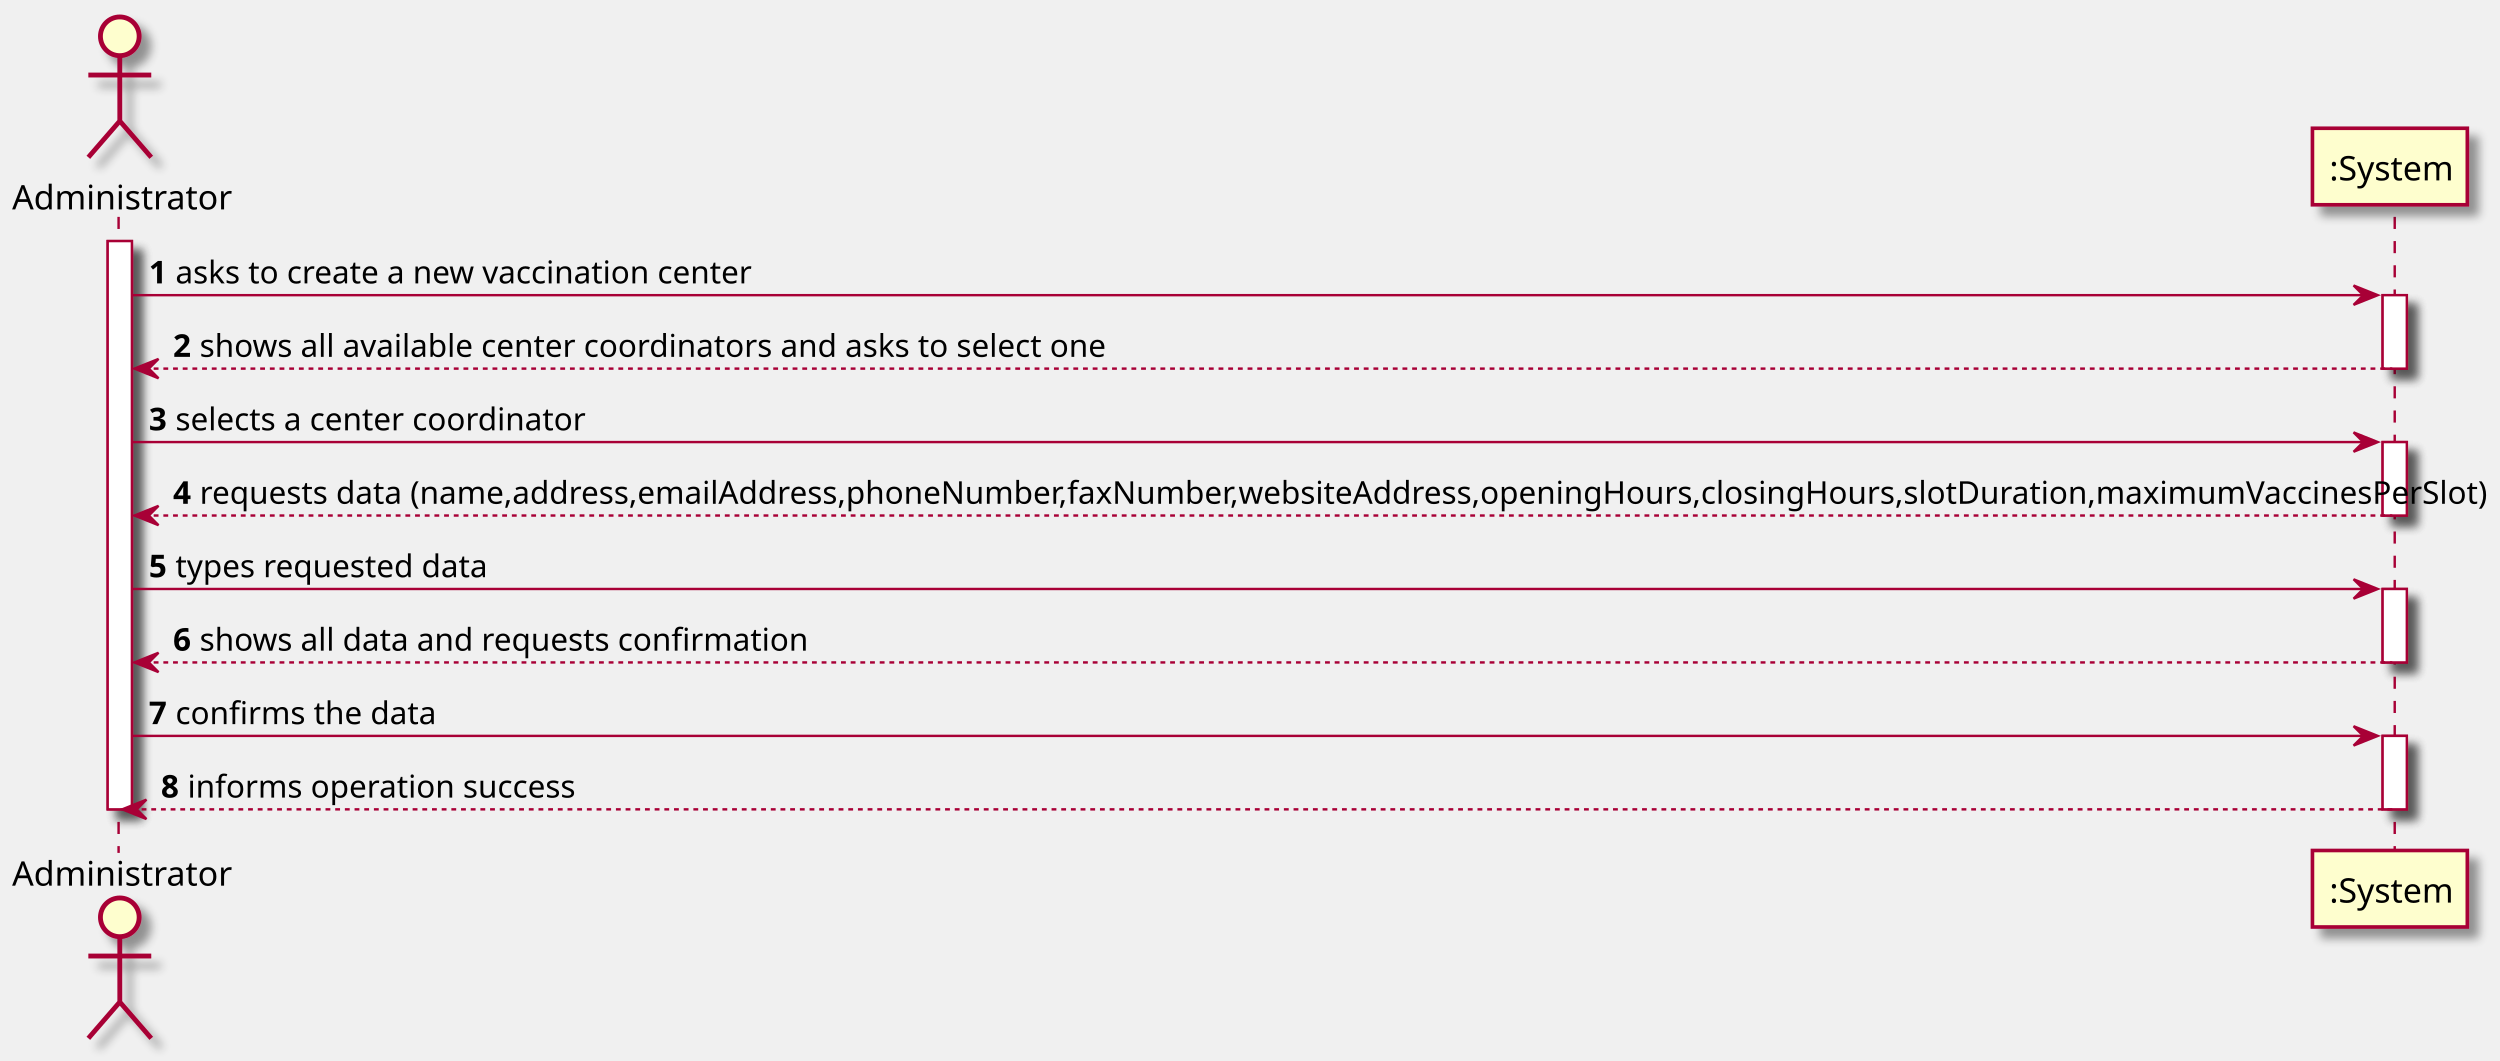
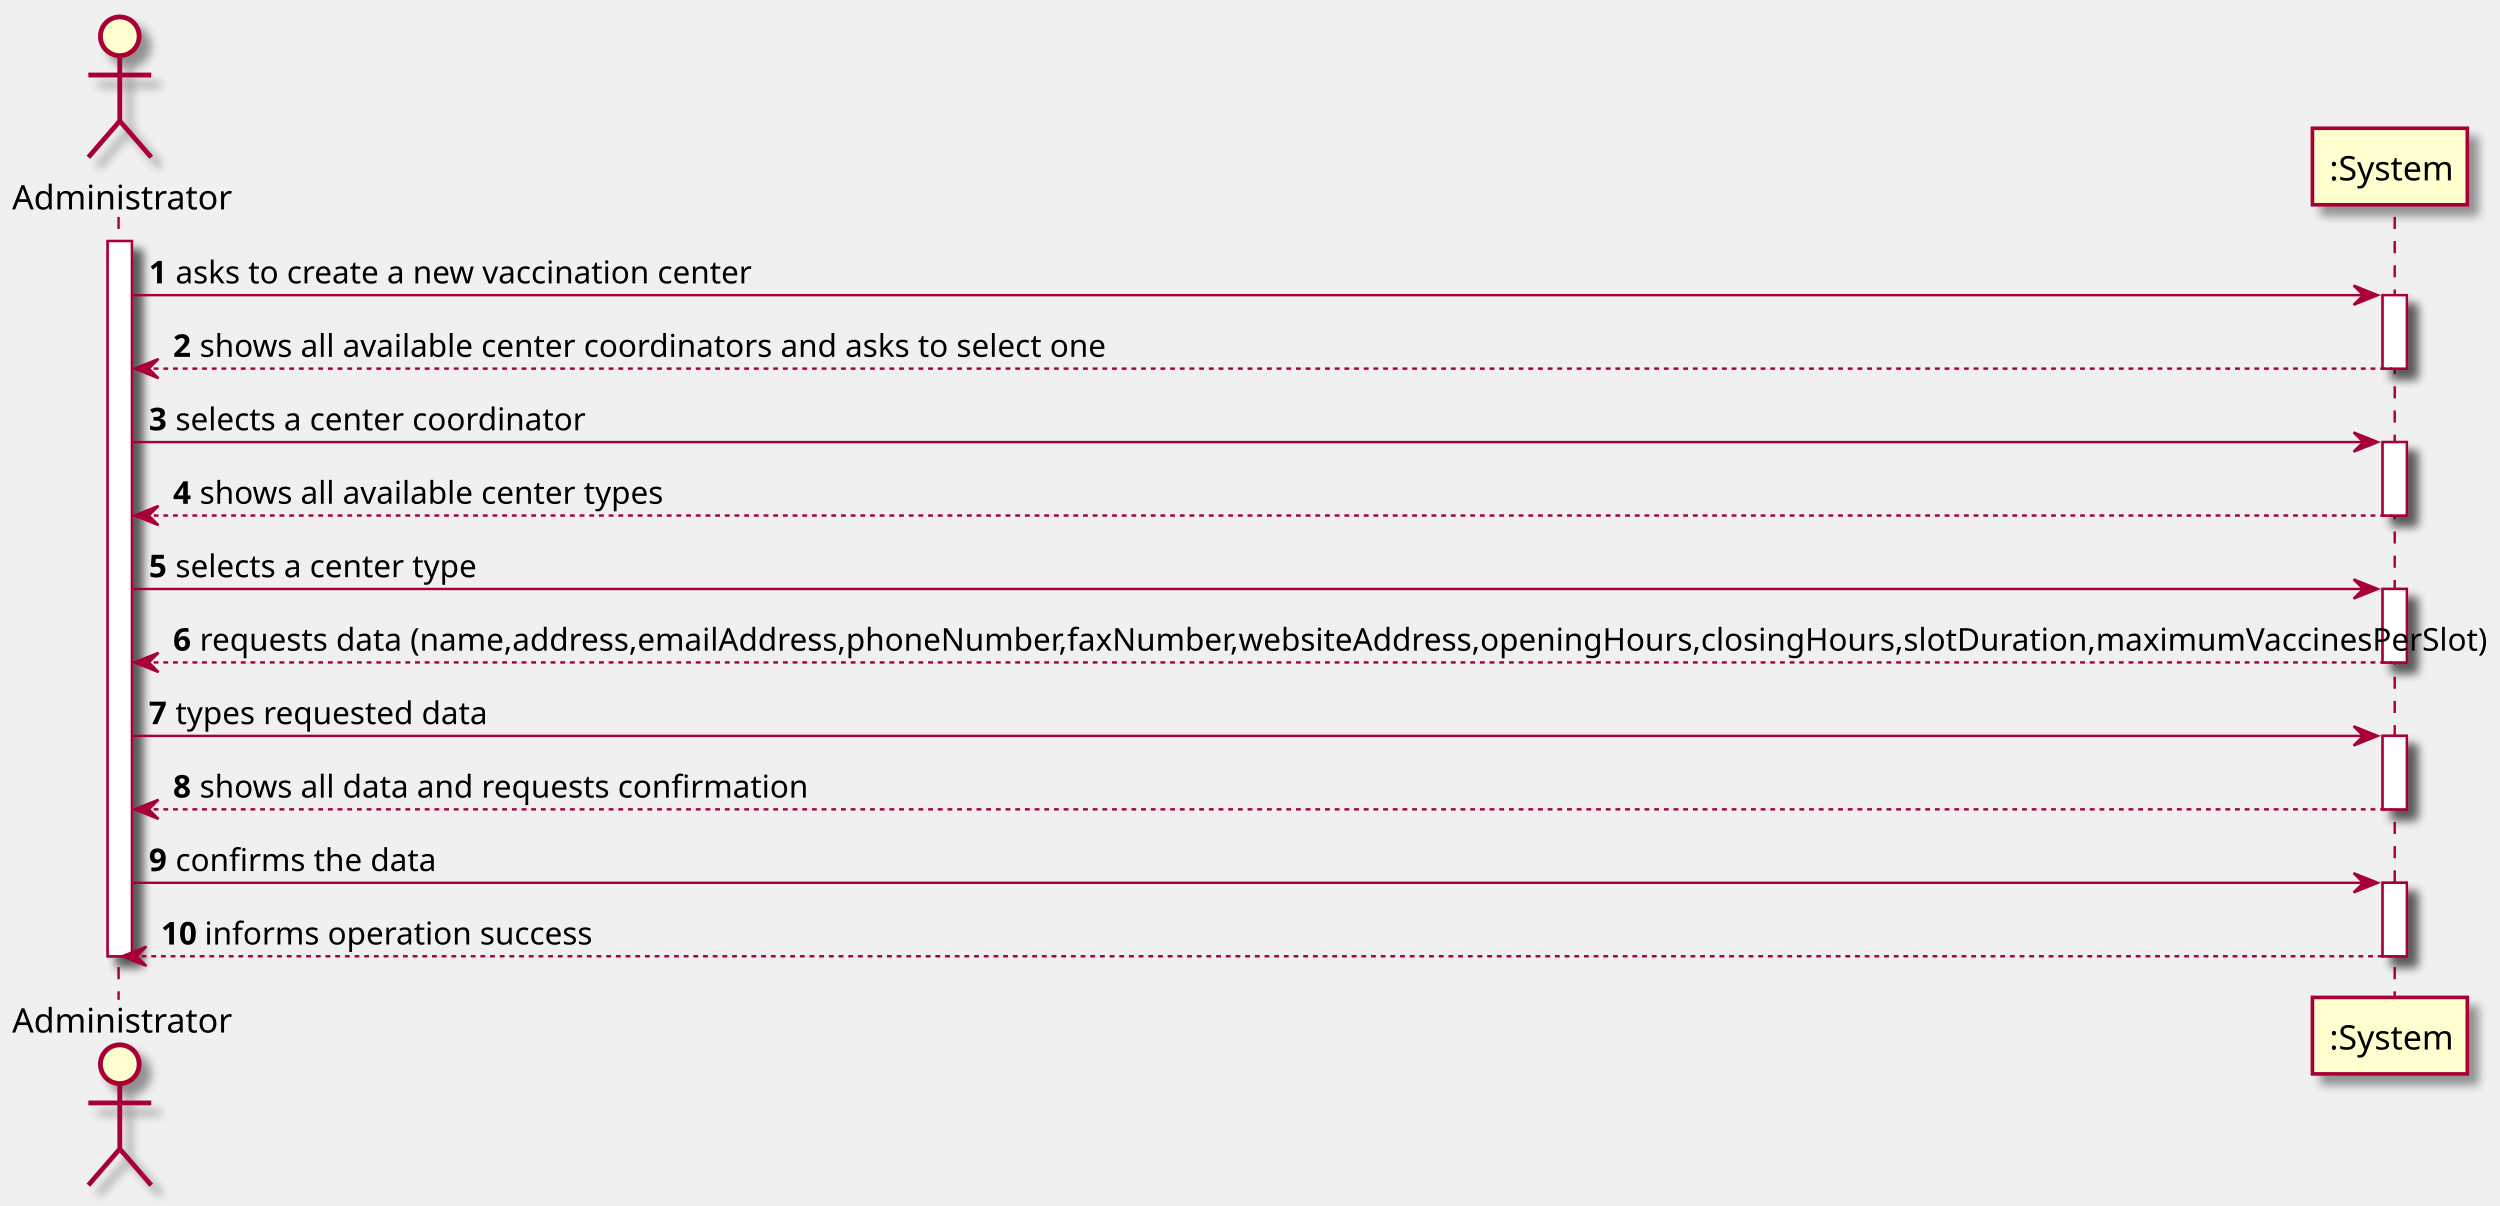
- <svg xmlns="http://www.w3.org/2000/svg" contentScriptType="application/ecmascript" contentStyleType="text/css" height="438px" preserveAspectRatio="none" style="width:1033px;height:438px;background:#FFFFFF;" version="1.1" viewBox="0 0 1033 438" width="1033px" zoomAndPan="magnify">
+ <svg xmlns="http://www.w3.org/2000/svg" contentScriptType="application/ecmascript" contentStyleType="text/css" height="498px" preserveAspectRatio="none" style="width:1033px;height:498px;background:#FFFFFF;" version="1.1" viewBox="0 0 1033 498" width="1033px" zoomAndPan="magnify">
  <defs>
-     <filter height="300%" id="fdsclzumn7q6l" width="300%" x="-1" y="-1">
+     <filter height="300%" id="f1a54561t53ix0" width="300%" x="-1" y="-1">
      <feGaussianBlur result="blurOut" stdDeviation="2.0" />
      <feColorMatrix in="blurOut" result="blurOut2" type="matrix" values="0 0 0 0 0 0 0 0 0 0 0 0 0 0 0 0 0 0 .4 0" />
      <feOffset dx="4.0" dy="4.0" in="blurOut2" result="blurOut3" />
      <feBlend in="SourceGraphic" in2="blurOut3" mode="normal" />
    </filter>
  </defs>
  <g>
-     <rect fill="#FFFFFF" filter="url(#fdsclzumn7q6l)" height="234.812" style="stroke:#A80036;stroke-width:1.0;" width="10" x="44.5" y="99.609" />
-     <rect fill="#FFFFFF" filter="url(#fdsclzumn7q6l)" height="30.352" style="stroke:#A80036;stroke-width:1.0;" width="10" x="984.5" y="121.961" />
-     <rect fill="#FFFFFF" filter="url(#fdsclzumn7q6l)" height="30.352" style="stroke:#A80036;stroke-width:1.0;" width="10" x="984.5" y="182.664" />
-     <rect fill="#FFFFFF" filter="url(#fdsclzumn7q6l)" height="30.352" style="stroke:#A80036;stroke-width:1.0;" width="10" x="984.5" y="243.367" />
-     <rect fill="#FFFFFF" filter="url(#fdsclzumn7q6l)" height="30.352" style="stroke:#A80036;stroke-width:1.0;" width="10" x="984.5" y="304.07" />
-     <line style="stroke:#A80036;stroke-width:1.0;stroke-dasharray:5.0,5.0;" x1="49" x2="49" y1="89.609" y2="352.422" />
-     <line style="stroke:#A80036;stroke-width:1.0;stroke-dasharray:5.0,5.0;" x1="989.5" x2="989.5" y1="89.609" y2="352.422" />
+     <rect fill="#FFFFFF" filter="url(#f1a54561t53ix0)" height="295.516" style="stroke:#A80036;stroke-width:1.0;" width="10" x="44.5" y="99.609" />
+     <rect fill="#FFFFFF" filter="url(#f1a54561t53ix0)" height="30.352" style="stroke:#A80036;stroke-width:1.0;" width="10" x="984.5" y="121.961" />
+     <rect fill="#FFFFFF" filter="url(#f1a54561t53ix0)" height="30.352" style="stroke:#A80036;stroke-width:1.0;" width="10" x="984.5" y="182.664" />
+     <rect fill="#FFFFFF" filter="url(#f1a54561t53ix0)" height="30.352" style="stroke:#A80036;stroke-width:1.0;" width="10" x="984.5" y="243.367" />
+     <rect fill="#FFFFFF" filter="url(#f1a54561t53ix0)" height="30.352" style="stroke:#A80036;stroke-width:1.0;" width="10" x="984.5" y="304.07" />
+     <rect fill="#FFFFFF" filter="url(#f1a54561t53ix0)" height="30.352" style="stroke:#A80036;stroke-width:1.0;" width="10" x="984.5" y="364.773" />
+     <line style="stroke:#A80036;stroke-width:1.0;stroke-dasharray:5.0,5.0;" x1="49" x2="49" y1="89.609" y2="413.125" />
+     <line style="stroke:#A80036;stroke-width:1.0;stroke-dasharray:5.0,5.0;" x1="989.5" x2="989.5" y1="89.609" y2="413.125" />
    <text fill="#000000" font-family="sans-serif" font-size="14" lengthAdjust="spacing" textLength="83" x="5" y="86.533">Administrator</text>
-     <ellipse cx="49.5" cy="15" fill="#FEFECE" filter="url(#fdsclzumn7q6l)" rx="8" ry="8" style="stroke:#A80036;stroke-width:2.0;" />
-     <path d="M49.5,23 L49.5,50 M36.5,31 L62.5,31 M49.5,50 L36.5,65 M49.5,50 L62.5,65 " fill="none" filter="url(#fdsclzumn7q6l)" style="stroke:#A80036;stroke-width:2.0;" />
-     <text fill="#000000" font-family="sans-serif" font-size="14" lengthAdjust="spacing" textLength="83" x="5" y="365.955">Administrator</text>
-     <ellipse cx="49.5" cy="379.031" fill="#FEFECE" filter="url(#fdsclzumn7q6l)" rx="8" ry="8" style="stroke:#A80036;stroke-width:2.0;" />
-     <path d="M49.5,387.031 L49.5,414.031 M36.5,395.031 L62.5,395.031 M49.5,414.031 L36.5,429.031 M49.5,414.031 L62.5,429.031 " fill="none" filter="url(#fdsclzumn7q6l)" style="stroke:#A80036;stroke-width:2.0;" />
-     <rect fill="#FEFECE" filter="url(#fdsclzumn7q6l)" height="31.609" style="stroke:#A80036;stroke-width:1.5;" width="64" x="955.5" y="53" />
+     <ellipse cx="49.5" cy="15" fill="#FEFECE" filter="url(#f1a54561t53ix0)" rx="8" ry="8" style="stroke:#A80036;stroke-width:2.0;" />
+     <path d="M49.5,23 L49.5,50 M36.5,31 L62.5,31 M49.5,50 L36.5,65 M49.5,50 L62.5,65 " fill="none" filter="url(#f1a54561t53ix0)" style="stroke:#A80036;stroke-width:2.0;" />
+     <text fill="#000000" font-family="sans-serif" font-size="14" lengthAdjust="spacing" textLength="83" x="5" y="426.658">Administrator</text>
+     <ellipse cx="49.5" cy="439.734" fill="#FEFECE" filter="url(#f1a54561t53ix0)" rx="8" ry="8" style="stroke:#A80036;stroke-width:2.0;" />
+     <path d="M49.5,447.734 L49.5,474.734 M36.5,455.734 L62.5,455.734 M49.5,474.734 L36.5,489.734 M49.5,474.734 L62.5,489.734 " fill="none" filter="url(#f1a54561t53ix0)" style="stroke:#A80036;stroke-width:2.0;" />
+     <rect fill="#FEFECE" filter="url(#f1a54561t53ix0)" height="31.609" style="stroke:#A80036;stroke-width:1.5;" width="64" x="955.5" y="53" />
    <text fill="#000000" font-family="sans-serif" font-size="14" lengthAdjust="spacing" textLength="50" x="962.5" y="74.533">:System</text>
-     <rect fill="#FEFECE" filter="url(#fdsclzumn7q6l)" height="31.609" style="stroke:#A80036;stroke-width:1.5;" width="64" x="955.5" y="351.422" />
-     <text fill="#000000" font-family="sans-serif" font-size="14" lengthAdjust="spacing" textLength="50" x="962.5" y="372.955">:System</text>
-     <rect fill="#FFFFFF" filter="url(#fdsclzumn7q6l)" height="234.812" style="stroke:#A80036;stroke-width:1.0;" width="10" x="44.5" y="99.609" />
-     <rect fill="#FFFFFF" filter="url(#fdsclzumn7q6l)" height="30.352" style="stroke:#A80036;stroke-width:1.0;" width="10" x="984.5" y="121.961" />
-     <rect fill="#FFFFFF" filter="url(#fdsclzumn7q6l)" height="30.352" style="stroke:#A80036;stroke-width:1.0;" width="10" x="984.5" y="182.664" />
-     <rect fill="#FFFFFF" filter="url(#fdsclzumn7q6l)" height="30.352" style="stroke:#A80036;stroke-width:1.0;" width="10" x="984.5" y="243.367" />
-     <rect fill="#FFFFFF" filter="url(#fdsclzumn7q6l)" height="30.352" style="stroke:#A80036;stroke-width:1.0;" width="10" x="984.5" y="304.07" />
+     <rect fill="#FEFECE" filter="url(#f1a54561t53ix0)" height="31.609" style="stroke:#A80036;stroke-width:1.5;" width="64" x="955.5" y="412.125" />
+     <text fill="#000000" font-family="sans-serif" font-size="14" lengthAdjust="spacing" textLength="50" x="962.5" y="433.658">:System</text>
+     <rect fill="#FFFFFF" filter="url(#f1a54561t53ix0)" height="295.516" style="stroke:#A80036;stroke-width:1.0;" width="10" x="44.5" y="99.609" />
+     <rect fill="#FFFFFF" filter="url(#f1a54561t53ix0)" height="30.352" style="stroke:#A80036;stroke-width:1.0;" width="10" x="984.5" y="121.961" />
+     <rect fill="#FFFFFF" filter="url(#f1a54561t53ix0)" height="30.352" style="stroke:#A80036;stroke-width:1.0;" width="10" x="984.5" y="182.664" />
+     <rect fill="#FFFFFF" filter="url(#f1a54561t53ix0)" height="30.352" style="stroke:#A80036;stroke-width:1.0;" width="10" x="984.5" y="243.367" />
+     <rect fill="#FFFFFF" filter="url(#f1a54561t53ix0)" height="30.352" style="stroke:#A80036;stroke-width:1.0;" width="10" x="984.5" y="304.07" />
+     <rect fill="#FFFFFF" filter="url(#f1a54561t53ix0)" height="30.352" style="stroke:#A80036;stroke-width:1.0;" width="10" x="984.5" y="364.773" />
    <polygon fill="#A80036" points="972.5,117.961,982.5,121.961,972.5,125.961,976.5,121.961" style="stroke:#A80036;stroke-width:1.0;" />
    <line style="stroke:#A80036;stroke-width:1.0;" x1="54.5" x2="978.5" y1="121.961" y2="121.961" />
    <text fill="#000000" font-family="sans-serif" font-size="13" font-weight="bold" lengthAdjust="spacing" textLength="7" x="61.5" y="117.105">1</text>
    <text fill="#000000" font-family="sans-serif" font-size="13" lengthAdjust="spacing" textLength="229" x="72.5" y="117.105">asks to create a new vaccination center</text>
    <polygon fill="#A80036" points="65.5,148.312,55.5,152.312,65.5,156.312,61.5,152.312" style="stroke:#A80036;stroke-width:1.0;" />
    <line style="stroke:#A80036;stroke-width:1.0;stroke-dasharray:2.0,2.0;" x1="59.5" x2="988.5" y1="152.312" y2="152.312" />
    <text fill="#000000" font-family="sans-serif" font-size="13" font-weight="bold" lengthAdjust="spacing" textLength="7" x="71.5" y="147.456">2</text>
    <text fill="#000000" font-family="sans-serif" font-size="13" lengthAdjust="spacing" textLength="358" x="82.5" y="147.456">shows all available center coordinators and asks to select one</text>
    <polygon fill="#A80036" points="972.5,178.664,982.5,182.664,972.5,186.664,976.5,182.664" style="stroke:#A80036;stroke-width:1.0;" />
    <line style="stroke:#A80036;stroke-width:1.0;" x1="54.5" x2="978.5" y1="182.664" y2="182.664" />
    <text fill="#000000" font-family="sans-serif" font-size="13" font-weight="bold" lengthAdjust="spacing" textLength="7" x="61.5" y="177.808">3</text>
    <text fill="#000000" font-family="sans-serif" font-size="13" lengthAdjust="spacing" textLength="161" x="72.5" y="177.808">selects a center coordinator</text>
    <polygon fill="#A80036" points="65.5,209.016,55.5,213.016,65.5,217.016,61.5,213.016" style="stroke:#A80036;stroke-width:1.0;" />
    <line style="stroke:#A80036;stroke-width:1.0;stroke-dasharray:2.0,2.0;" x1="59.5" x2="988.5" y1="213.016" y2="213.016" />
    <text fill="#000000" font-family="sans-serif" font-size="13" font-weight="bold" lengthAdjust="spacing" textLength="7" x="71.5" y="208.159">4</text>
-     <text fill="#000000" font-family="sans-serif" font-size="13" lengthAdjust="spacing" textLength="895" x="82.5" y="208.159">requests data (name,address,emailAddress,phoneNumber,faxNumber,websiteAddress,openingHours,closingHours,slotDuration,maximumVaccinesPerSlot)</text>
+     <text fill="#000000" font-family="sans-serif" font-size="13" lengthAdjust="spacing" textLength="183" x="82.5" y="208.159">shows all available center types</text>
    <polygon fill="#A80036" points="972.5,239.367,982.5,243.367,972.5,247.367,976.5,243.367" style="stroke:#A80036;stroke-width:1.0;" />
    <line style="stroke:#A80036;stroke-width:1.0;" x1="54.5" x2="978.5" y1="243.367" y2="243.367" />
    <text fill="#000000" font-family="sans-serif" font-size="13" font-weight="bold" lengthAdjust="spacing" textLength="7" x="61.5" y="238.511">5</text>
-     <text fill="#000000" font-family="sans-serif" font-size="13" lengthAdjust="spacing" textLength="122" x="72.5" y="238.511">types requested data</text>
+     <text fill="#000000" font-family="sans-serif" font-size="13" lengthAdjust="spacing" textLength="122" x="72.5" y="238.511">selects a center type</text>
    <polygon fill="#A80036" points="65.5,269.719,55.5,273.719,65.5,277.719,61.5,273.719" style="stroke:#A80036;stroke-width:1.0;" />
    <line style="stroke:#A80036;stroke-width:1.0;stroke-dasharray:2.0,2.0;" x1="59.5" x2="988.5" y1="273.719" y2="273.719" />
    <text fill="#000000" font-family="sans-serif" font-size="13" font-weight="bold" lengthAdjust="spacing" textLength="7" x="71.5" y="268.862">6</text>
-     <text fill="#000000" font-family="sans-serif" font-size="13" lengthAdjust="spacing" textLength="236" x="82.5" y="268.862">shows all data and requests confirmation</text>
+     <text fill="#000000" font-family="sans-serif" font-size="13" lengthAdjust="spacing" textLength="895" x="82.5" y="268.862">requests data (name,address,emailAddress,phoneNumber,faxNumber,websiteAddress,openingHours,closingHours,slotDuration,maximumVaccinesPerSlot)</text>
    <polygon fill="#A80036" points="972.5,300.07,982.5,304.07,972.5,308.07,976.5,304.07" style="stroke:#A80036;stroke-width:1.0;" />
    <line style="stroke:#A80036;stroke-width:1.0;" x1="54.5" x2="978.5" y1="304.07" y2="304.07" />
    <text fill="#000000" font-family="sans-serif" font-size="13" font-weight="bold" lengthAdjust="spacing" textLength="7" x="61.5" y="299.214">7</text>
-     <text fill="#000000" font-family="sans-serif" font-size="13" lengthAdjust="spacing" textLength="100" x="72.5" y="299.214">confirms the data</text>
-     <polygon fill="#A80036" points="60.5,330.422,50.5,334.422,60.5,338.422,56.5,334.422" style="stroke:#A80036;stroke-width:1.0;" />
-     <line style="stroke:#A80036;stroke-width:1.0;stroke-dasharray:2.0,2.0;" x1="54.5" x2="988.5" y1="334.422" y2="334.422" />
-     <text fill="#000000" font-family="sans-serif" font-size="13" font-weight="bold" lengthAdjust="spacing" textLength="7" x="66.5" y="329.565">8</text>
-     <text fill="#000000" font-family="sans-serif" font-size="13" lengthAdjust="spacing" textLength="152" x="77.5" y="329.565">informs operation success</text>
+     <text fill="#000000" font-family="sans-serif" font-size="13" lengthAdjust="spacing" textLength="122" x="72.5" y="299.214">types requested data</text>
+     <polygon fill="#A80036" points="65.5,330.422,55.5,334.422,65.5,338.422,61.5,334.422" style="stroke:#A80036;stroke-width:1.0;" />
+     <line style="stroke:#A80036;stroke-width:1.0;stroke-dasharray:2.0,2.0;" x1="59.5" x2="988.5" y1="334.422" y2="334.422" />
+     <text fill="#000000" font-family="sans-serif" font-size="13" font-weight="bold" lengthAdjust="spacing" textLength="7" x="71.5" y="329.565">8</text>
+     <text fill="#000000" font-family="sans-serif" font-size="13" lengthAdjust="spacing" textLength="236" x="82.5" y="329.565">shows all data and requests confirmation</text>
+     <polygon fill="#A80036" points="972.5,360.773,982.5,364.773,972.5,368.773,976.5,364.773" style="stroke:#A80036;stroke-width:1.0;" />
+     <line style="stroke:#A80036;stroke-width:1.0;" x1="54.5" x2="978.5" y1="364.773" y2="364.773" />
+     <text fill="#000000" font-family="sans-serif" font-size="13" font-weight="bold" lengthAdjust="spacing" textLength="7" x="61.5" y="359.917">9</text>
+     <text fill="#000000" font-family="sans-serif" font-size="13" lengthAdjust="spacing" textLength="100" x="72.5" y="359.917">confirms the data</text>
+     <polygon fill="#A80036" points="60.5,391.125,50.5,395.125,60.5,399.125,56.5,395.125" style="stroke:#A80036;stroke-width:1.0;" />
+     <line style="stroke:#A80036;stroke-width:1.0;stroke-dasharray:2.0,2.0;" x1="54.5" x2="988.5" y1="395.125" y2="395.125" />
+     <text fill="#000000" font-family="sans-serif" font-size="13" font-weight="bold" lengthAdjust="spacing" textLength="14" x="66.5" y="390.269">10</text>
+     <text fill="#000000" font-family="sans-serif" font-size="13" lengthAdjust="spacing" textLength="152" x="84.5" y="390.269">informs operation success</text>
  </g>
</svg>
